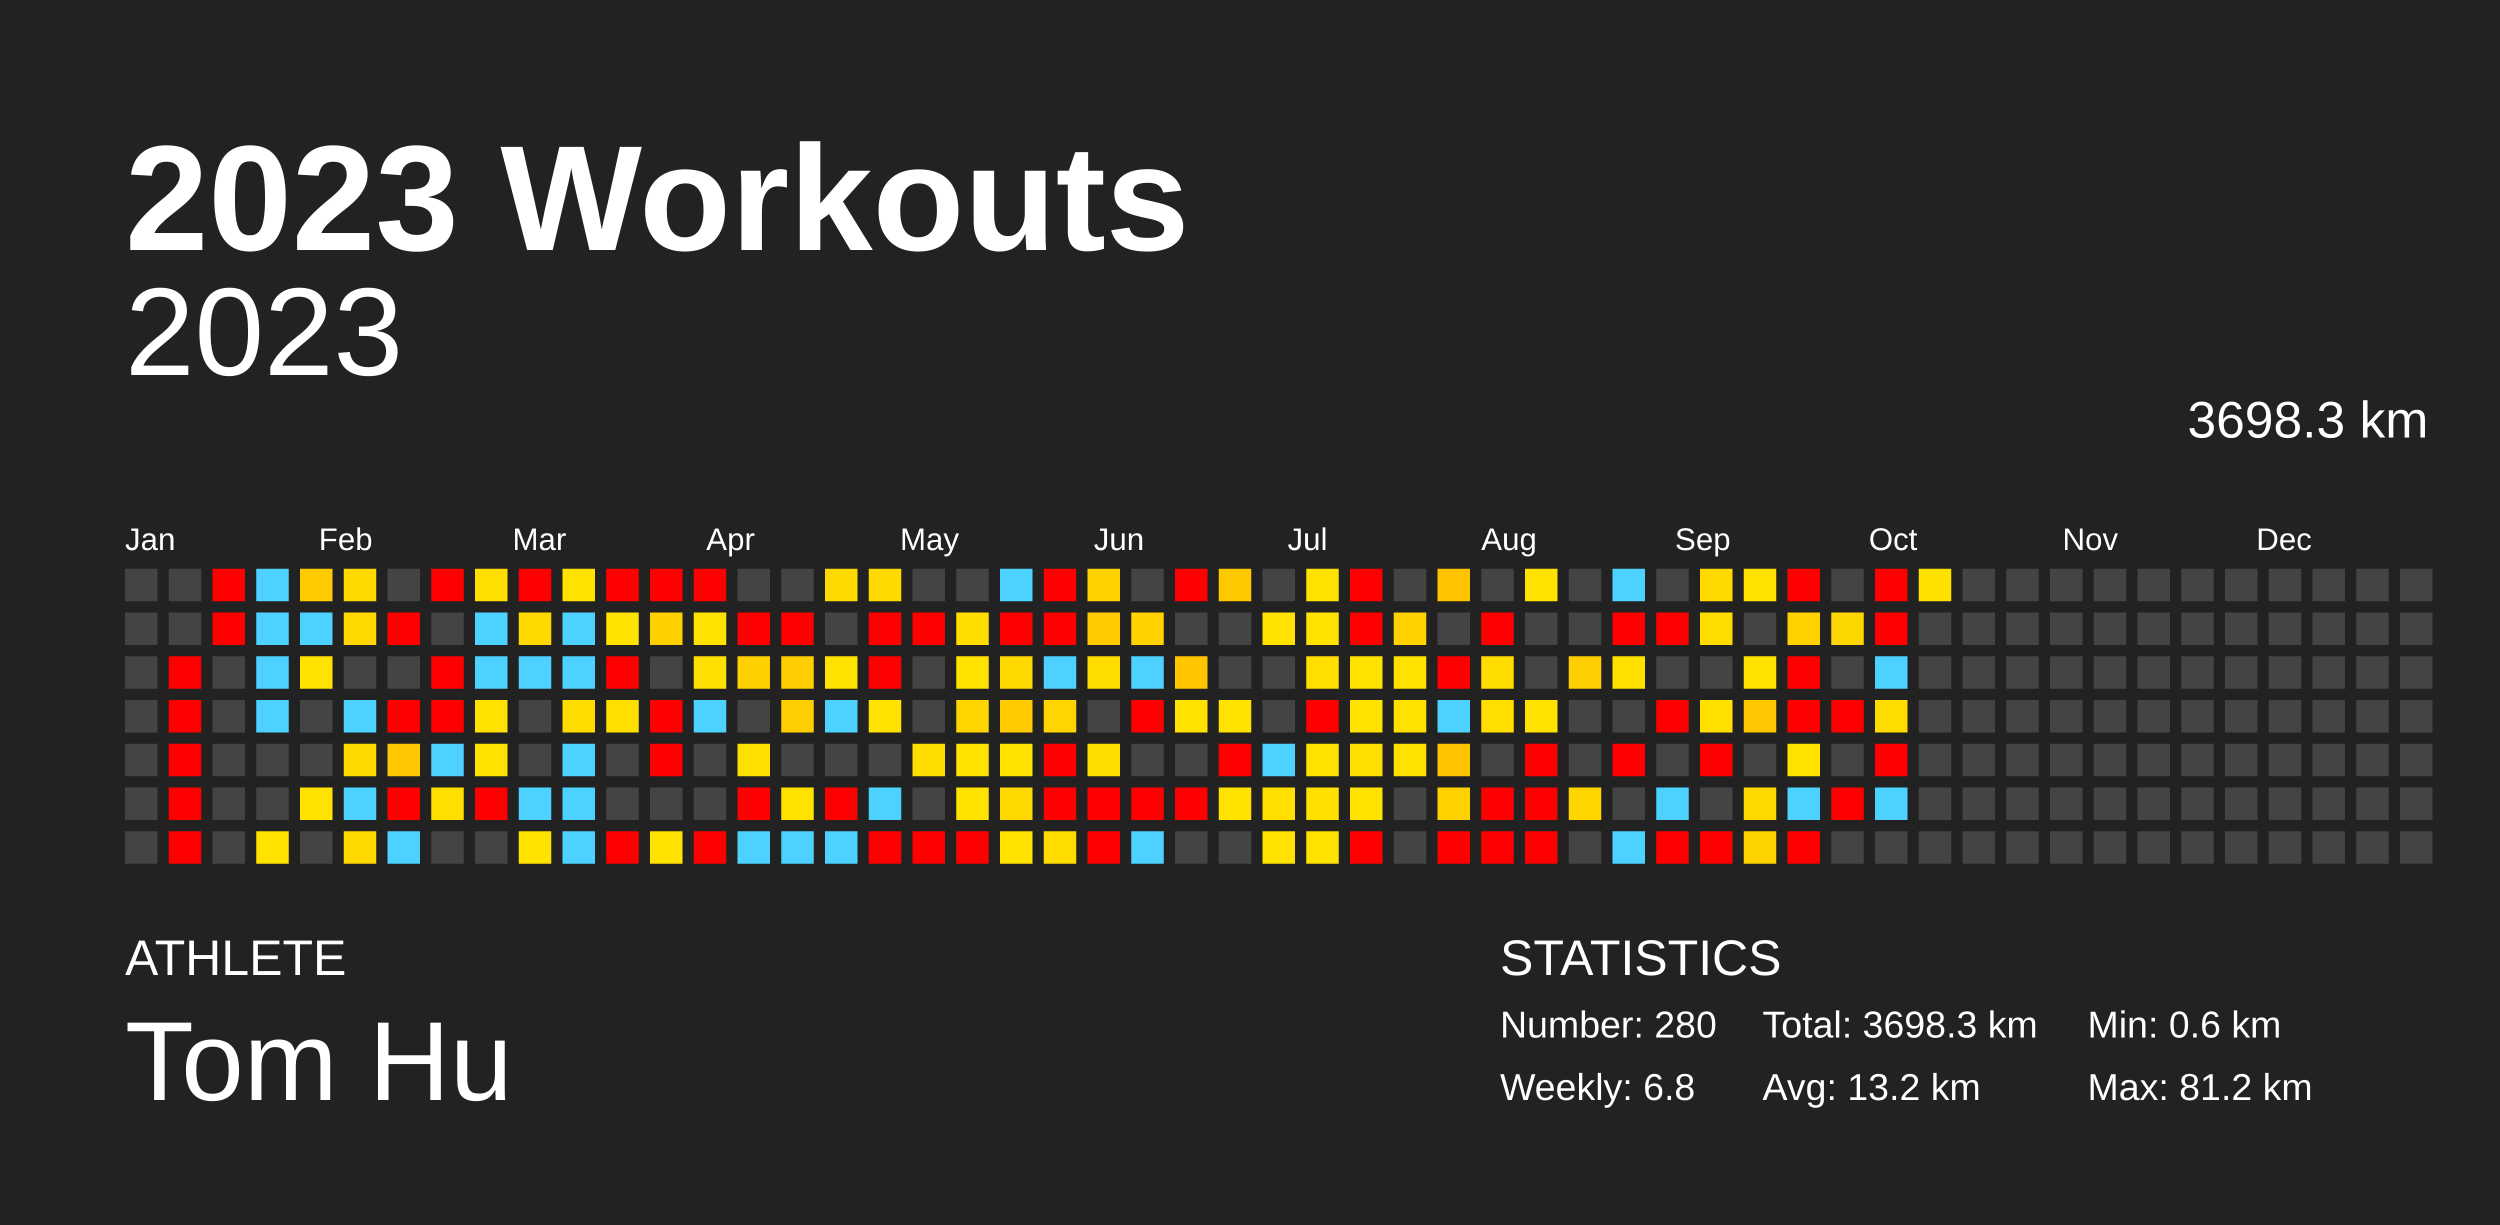
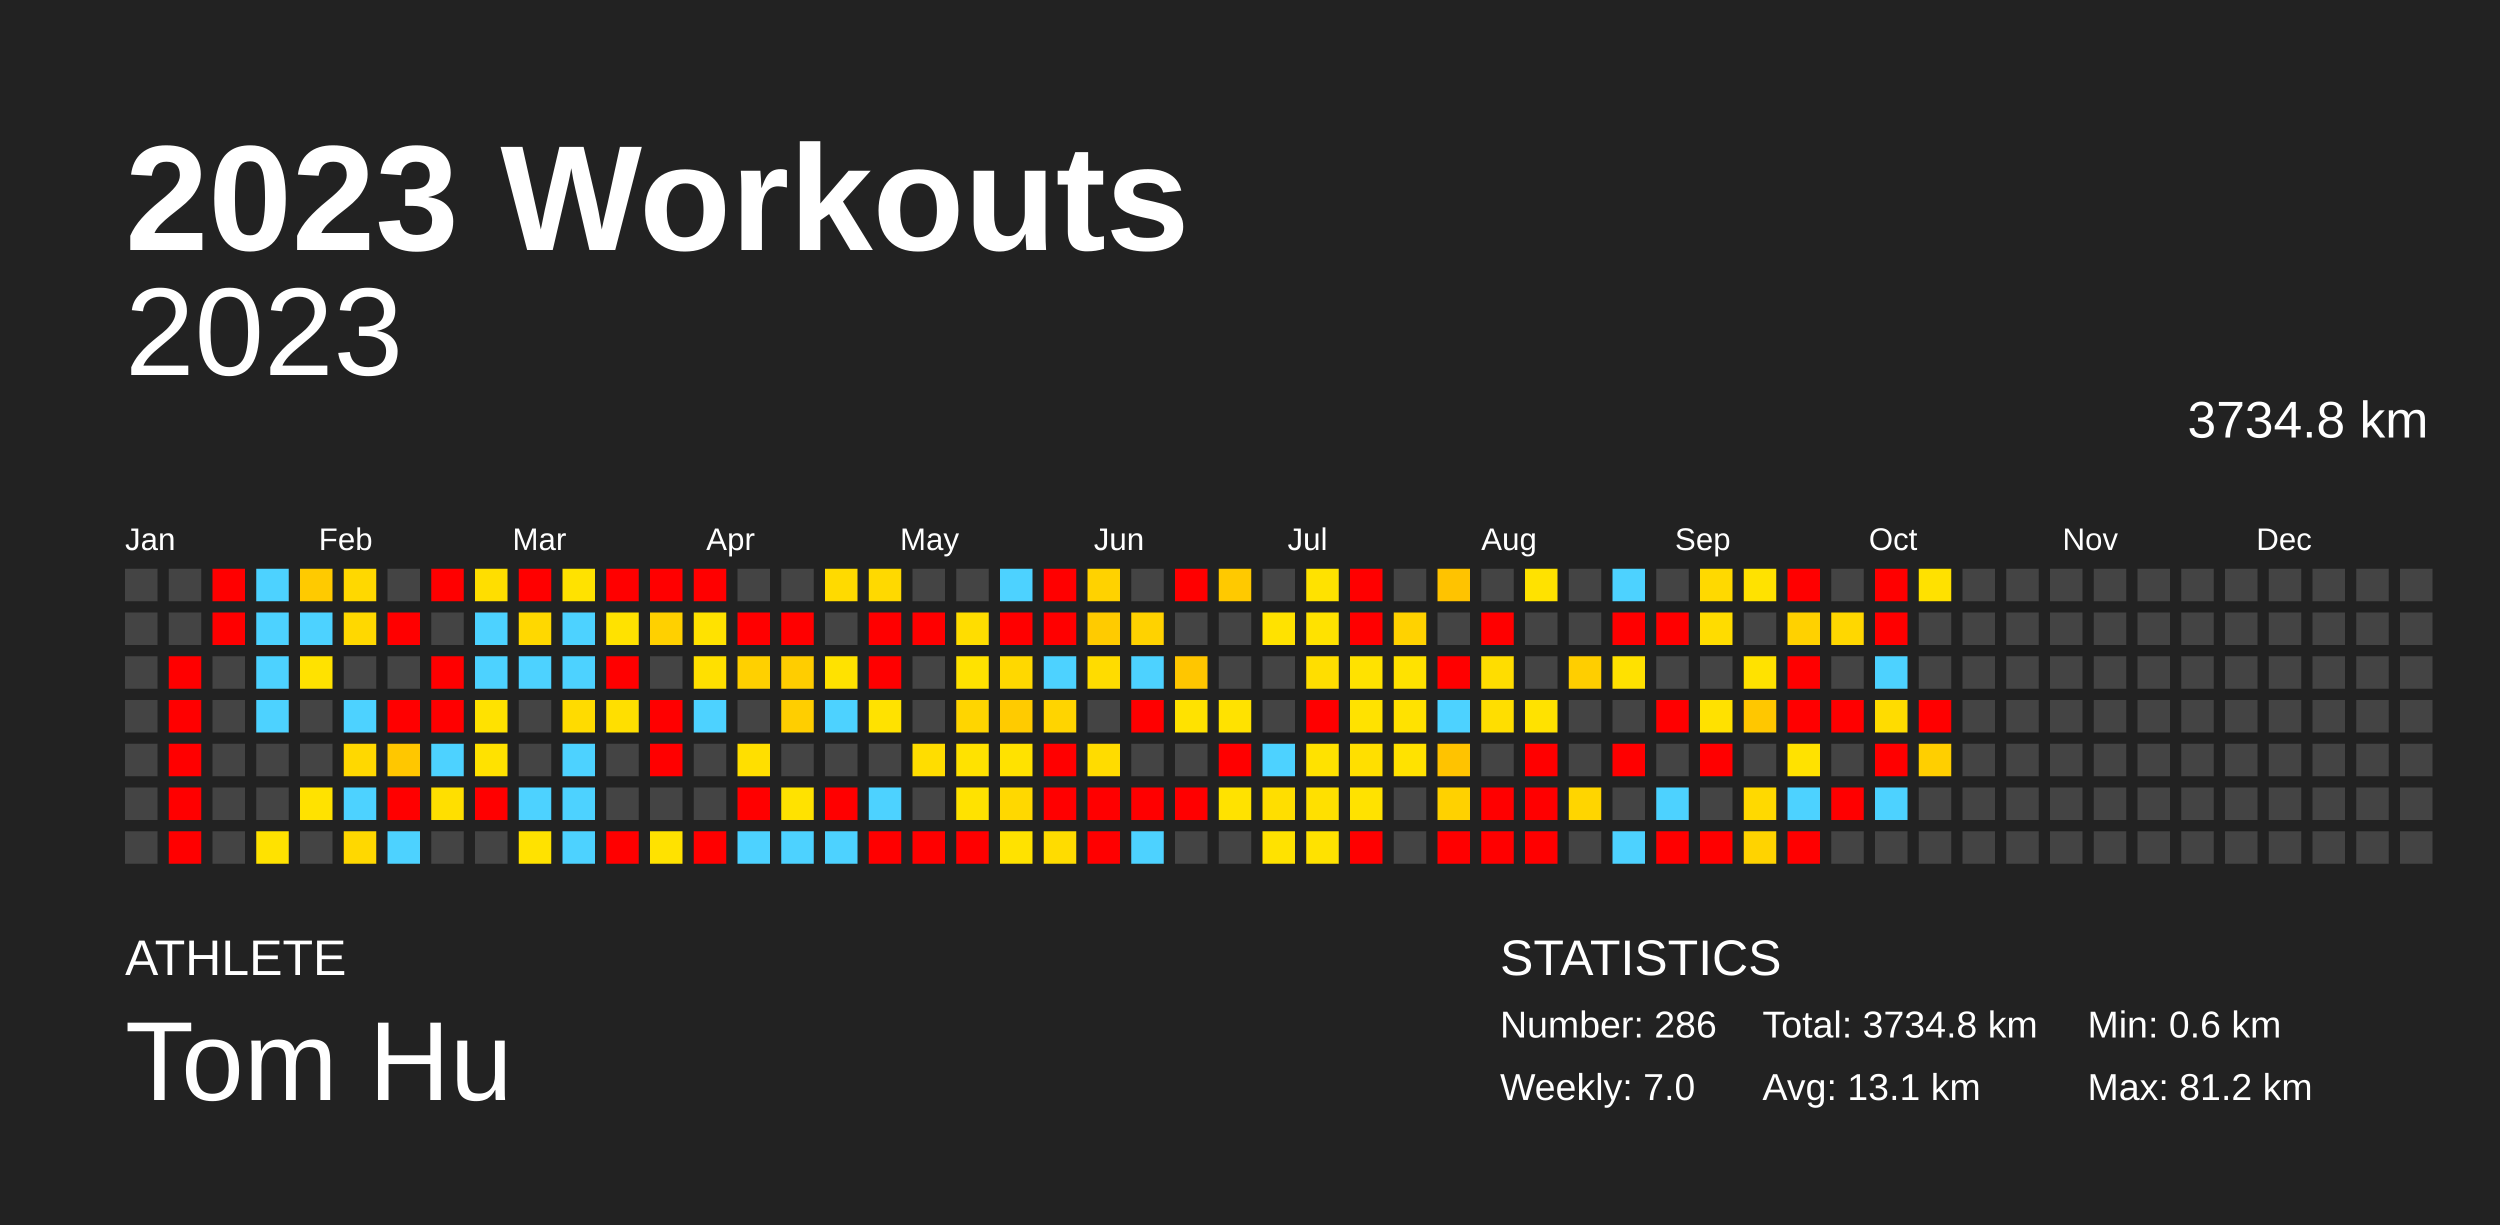
<svg xmlns="http://www.w3.org/2000/svg" baseProfile="full" height="98mm" version="1.1" viewBox="0,0,200,98" width="200mm">
  <defs />
  <rect fill="#222222" height="98" width="200" x="0" y="0" />
  <text fill="#FFFFFF" style="font-size:12px; font-family:Arial; font-weight:bold;" x="10" y="20">2023 Workouts</text>
  <text fill="#FFFFFF" style="font-size:4px; font-family:Arial" x="10" y="78">ATHLETE</text>
  <text fill="#FFFFFF" style="font-size:9px; font-family:Arial" x="10" y="88">Tom Hu</text>
  <text fill="#FFFFFF" style="font-size:4px; font-family:Arial" x="120" y="78">STATISTICS</text>
-   <text fill="#FFFFFF" style="font-size:3px; font-family:Arial" x="120" y="83">Number: 280</text>
-   <text fill="#FFFFFF" style="font-size:3px; font-family:Arial" x="120" y="88">Weekly: 6.8</text>
-   <text fill="#FFFFFF" style="font-size:3px; font-family:Arial" x="141" y="83">Total: 3698.3 km</text>
-   <text fill="#FFFFFF" style="font-size:3px; font-family:Arial" x="141" y="88">Avg: 13.2 km</text>
+   <text fill="#FFFFFF" style="font-size:3px; font-family:Arial" x="120" y="83">Number: 286</text>
+   <text fill="#FFFFFF" style="font-size:3px; font-family:Arial" x="120" y="88">Weekly: 7.0</text>
+   <text fill="#FFFFFF" style="font-size:3px; font-family:Arial" x="141" y="83">Total: 3734.8 km</text>
+   <text fill="#FFFFFF" style="font-size:3px; font-family:Arial" x="141" y="88">Avg: 13.1 km</text>
  <text fill="#FFFFFF" style="font-size:3px; font-family:Arial" x="167" y="83">Min: 0.6 km</text>
  <text fill="#FFFFFF" style="font-size:3px; font-family:Arial" x="167" y="88">Max: 81.2 km</text>
  <text alignment-baseline="hanging" fill="#FFFFFF" style="font-size:10.0px; font-family:Arial;" x="10" y="30">2023</text>
-   <text alignment-baseline="hanging" fill="#FFFFFF" style="font-size:4.125px; font-family:Arial;" x="175" y="35">3698.3 km</text>
+   <text alignment-baseline="hanging" fill="#FFFFFF" style="font-size:4.125px; font-family:Arial;" x="175" y="35">3734.8 km</text>
  <text fill="#FFFFFF" style="font-size:2.5px; font-family:Arial" x="10.0" y="44">Jan</text>
  <text fill="#FFFFFF" style="font-size:2.5px; font-family:Arial" x="25.5" y="44">Feb</text>
  <text fill="#FFFFFF" style="font-size:2.5px; font-family:Arial" x="41.0" y="44">Mar</text>
  <text fill="#FFFFFF" style="font-size:2.5px; font-family:Arial" x="56.5" y="44">Apr</text>
  <text fill="#FFFFFF" style="font-size:2.5px; font-family:Arial" x="72.0" y="44">May</text>
  <text fill="#FFFFFF" style="font-size:2.5px; font-family:Arial" x="87.5" y="44">Jun</text>
  <text fill="#FFFFFF" style="font-size:2.5px; font-family:Arial" x="103.0" y="44">Jul</text>
  <text fill="#FFFFFF" style="font-size:2.5px; font-family:Arial" x="118.5" y="44">Aug</text>
  <text fill="#FFFFFF" style="font-size:2.5px; font-family:Arial" x="134.0" y="44">Sep</text>
  <text fill="#FFFFFF" style="font-size:2.5px; font-family:Arial" x="149.5" y="44">Oct</text>
  <text fill="#FFFFFF" style="font-size:2.5px; font-family:Arial" x="165.0" y="44">Nov</text>
  <text fill="#FFFFFF" style="font-size:2.5px; font-family:Arial" x="180.5" y="44">Dec</text>
  <rect fill="#444444" height="2.6" width="2.6" x="10.0" y="45.5" />
  <rect fill="#444444" height="2.6" width="2.6" x="10.0" y="49.0" />
  <rect fill="#444444" height="2.6" width="2.6" x="10.0" y="52.5" />
  <rect fill="#444444" height="2.6" width="2.6" x="10.0" y="56.0" />
  <rect fill="#444444" height="2.6" width="2.6" x="10.0" y="59.5" />
  <rect fill="#444444" height="2.6" width="2.6" x="10.0" y="63.0" />
  <rect fill="#444444" height="2.6" width="2.6" x="10.0" y="66.5" />
  <rect fill="#444444" height="2.6" width="2.6" x="13.5" y="45.5" />
  <rect fill="#444444" height="2.6" width="2.6" x="13.5" y="49.0" />
  <rect fill="red" height="2.6" width="2.6" x="13.5" y="52.5" />
  <rect fill="red" height="2.6" width="2.6" x="13.5" y="56.0" />
  <rect fill="red" height="2.6" width="2.6" x="13.5" y="59.5" />
  <rect fill="red" height="2.6" width="2.6" x="13.5" y="63.0" />
  <rect fill="red" height="2.6" width="2.6" x="13.5" y="66.5" />
  <rect fill="red" height="2.6" width="2.6" x="17.0" y="45.5" />
  <rect fill="red" height="2.6" width="2.6" x="17.0" y="49.0" />
  <rect fill="#444444" height="2.6" width="2.6" x="17.0" y="52.5" />
  <rect fill="#444444" height="2.6" width="2.6" x="17.0" y="56.0" />
  <rect fill="#444444" height="2.6" width="2.6" x="17.0" y="59.5" />
  <rect fill="#444444" height="2.6" width="2.6" x="17.0" y="63.0" />
  <rect fill="#444444" height="2.6" width="2.6" x="17.0" y="66.5" />
  <rect fill="#4dd2ff" height="2.6" width="2.6" x="20.5" y="45.5" />
  <rect fill="#4dd2ff" height="2.6" width="2.6" x="20.5" y="49.0" />
  <rect fill="#4dd2ff" height="2.6" width="2.6" x="20.5" y="52.5" />
  <rect fill="#4dd2ff" height="2.6" width="2.6" x="20.5" y="56.0" />
  <rect fill="#444444" height="2.6" width="2.6" x="20.5" y="59.5" />
  <rect fill="#444444" height="2.6" width="2.6" x="20.5" y="63.0" />
  <rect fill="#ffe200" height="2.6" width="2.6" x="20.5" y="66.5" />
  <rect fill="#ffca00" height="2.6" width="2.6" x="24.0" y="45.5" />
  <rect fill="#4dd2ff" height="2.6" width="2.6" x="24.0" y="49.0" />
  <rect fill="#ffe200" height="2.6" width="2.6" x="24.0" y="52.5" />
  <rect fill="#444444" height="2.6" width="2.6" x="24.0" y="56.0" />
  <rect fill="#444444" height="2.6" width="2.6" x="24.0" y="59.5" />
  <rect fill="#ffe200" height="2.6" width="2.6" x="24.0" y="63.0" />
  <rect fill="#444444" height="2.6" width="2.6" x="24.0" y="66.5" />
  <rect fill="#ffd800" height="2.6" width="2.6" x="27.5" y="45.5" />
  <rect fill="#ffd800" height="2.6" width="2.6" x="27.5" y="49.0" />
  <rect fill="#444444" height="2.6" width="2.6" x="27.5" y="52.5" />
  <rect fill="#4dd2ff" height="2.6" width="2.6" x="27.5" y="56.0" />
  <rect fill="#ffd800" height="2.6" width="2.6" x="27.5" y="59.5" />
  <rect fill="#4dd2ff" height="2.6" width="2.6" x="27.5" y="63.0" />
  <rect fill="#ffd800" height="2.6" width="2.6" x="27.5" y="66.5" />
  <rect fill="#444444" height="2.6" width="2.6" x="31.0" y="45.5" />
  <rect fill="red" height="2.6" width="2.6" x="31.0" y="49.0" />
  <rect fill="#444444" height="2.6" width="2.6" x="31.0" y="52.5" />
  <rect fill="red" height="2.6" width="2.6" x="31.0" y="56.0" />
  <rect fill="#ffc700" height="2.6" width="2.6" x="31.0" y="59.5" />
  <rect fill="red" height="2.6" width="2.6" x="31.0" y="63.0" />
  <rect fill="#4dd2ff" height="2.6" width="2.6" x="31.0" y="66.5" />
  <rect fill="red" height="2.6" width="2.6" x="34.5" y="45.5" />
  <rect fill="#444444" height="2.6" width="2.6" x="34.5" y="49.0" />
  <rect fill="red" height="2.6" width="2.6" x="34.5" y="52.5" />
  <rect fill="red" height="2.6" width="2.6" x="34.5" y="56.0" />
  <rect fill="#4dd2ff" height="2.6" width="2.6" x="34.5" y="59.5" />
  <rect fill="#ffdf00" height="2.6" width="2.6" x="34.5" y="63.0" />
  <rect fill="#444444" height="2.6" width="2.6" x="34.5" y="66.5" />
  <rect fill="#ffde00" height="2.6" width="2.6" x="38.0" y="45.5" />
  <rect fill="#4dd2ff" height="2.6" width="2.6" x="38.0" y="49.0" />
  <rect fill="#4dd2ff" height="2.6" width="2.6" x="38.0" y="52.5" />
  <rect fill="#ffe200" height="2.6" width="2.6" x="38.0" y="56.0" />
  <rect fill="#ffe200" height="2.6" width="2.6" x="38.0" y="59.5" />
  <rect fill="red" height="2.6" width="2.6" x="38.0" y="63.0" />
  <rect fill="#444444" height="2.6" width="2.6" x="38.0" y="66.5" />
  <rect fill="red" height="2.6" width="2.6" x="41.5" y="45.5" />
  <rect fill="#ffd800" height="2.6" width="2.6" x="41.5" y="49.0" />
  <rect fill="#4dd2ff" height="2.6" width="2.6" x="41.5" y="52.5" />
  <rect fill="#444444" height="2.6" width="2.6" x="41.5" y="56.0" />
  <rect fill="#444444" height="2.6" width="2.6" x="41.5" y="59.5" />
  <rect fill="#4dd2ff" height="2.6" width="2.6" x="41.5" y="63.0" />
  <rect fill="#ffe200" height="2.6" width="2.6" x="41.5" y="66.5" />
  <rect fill="#ffe200" height="2.6" width="2.6" x="45.0" y="45.5" />
  <rect fill="#4dd2ff" height="2.6" width="2.6" x="45.0" y="49.0" />
  <rect fill="#4dd2ff" height="2.6" width="2.6" x="45.0" y="52.5" />
  <rect fill="#ffdb00" height="2.6" width="2.6" x="45.0" y="56.0" />
  <rect fill="#4dd2ff" height="2.6" width="2.6" x="45.0" y="59.5" />
  <rect fill="#4dd2ff" height="2.6" width="2.6" x="45.0" y="63.0" />
  <rect fill="#4dd2ff" height="2.6" width="2.6" x="45.0" y="66.5" />
  <rect fill="red" height="2.6" width="2.6" x="48.5" y="45.5" />
  <rect fill="#ffe200" height="2.6" width="2.6" x="48.5" y="49.0" />
  <rect fill="red" height="2.6" width="2.6" x="48.5" y="52.5" />
  <rect fill="#ffdf00" height="2.6" width="2.6" x="48.5" y="56.0" />
  <rect fill="#444444" height="2.6" width="2.6" x="48.5" y="59.5" />
  <rect fill="#444444" height="2.6" width="2.6" x="48.5" y="63.0" />
  <rect fill="red" height="2.6" width="2.6" x="48.5" y="66.5" />
  <rect fill="red" height="2.6" width="2.6" x="52.0" y="45.5" />
  <rect fill="#ffd000" height="2.6" width="2.6" x="52.0" y="49.0" />
  <rect fill="#444444" height="2.6" width="2.6" x="52.0" y="52.5" />
  <rect fill="red" height="2.6" width="2.6" x="52.0" y="56.0" />
  <rect fill="red" height="2.6" width="2.6" x="52.0" y="59.5" />
  <rect fill="#444444" height="2.6" width="2.6" x="52.0" y="63.0" />
  <rect fill="#ffe200" height="2.6" width="2.6" x="52.0" y="66.5" />
  <rect fill="red" height="2.6" width="2.6" x="55.5" y="45.5" />
  <rect fill="#ffe200" height="2.6" width="2.6" x="55.5" y="49.0" />
  <rect fill="#ffe000" height="2.6" width="2.6" x="55.5" y="52.5" />
  <rect fill="#4dd2ff" height="2.6" width="2.6" x="55.5" y="56.0" />
  <rect fill="#444444" height="2.6" width="2.6" x="55.5" y="59.5" />
  <rect fill="#444444" height="2.6" width="2.6" x="55.5" y="63.0" />
  <rect fill="red" height="2.6" width="2.6" x="55.5" y="66.5" />
  <rect fill="#444444" height="2.6" width="2.6" x="59.0" y="45.5" />
  <rect fill="red" height="2.6" width="2.6" x="59.0" y="49.0" />
  <rect fill="#ffd000" height="2.6" width="2.6" x="59.0" y="52.5" />
  <rect fill="#444444" height="2.6" width="2.6" x="59.0" y="56.0" />
  <rect fill="#ffdf00" height="2.6" width="2.6" x="59.0" y="59.5" />
  <rect fill="red" height="2.6" width="2.6" x="59.0" y="63.0" />
  <rect fill="#4dd2ff" height="2.6" width="2.6" x="59.0" y="66.5" />
  <rect fill="#444444" height="2.6" width="2.6" x="62.5" y="45.5" />
  <rect fill="red" height="2.6" width="2.6" x="62.5" y="49.0" />
  <rect fill="#ffcd00" height="2.6" width="2.6" x="62.5" y="52.5" />
  <rect fill="#ffce00" height="2.6" width="2.6" x="62.5" y="56.0" />
  <rect fill="#444444" height="2.6" width="2.6" x="62.5" y="59.5" />
  <rect fill="#ffe200" height="2.6" width="2.6" x="62.5" y="63.0" />
  <rect fill="#4dd2ff" height="2.6" width="2.6" x="62.5" y="66.5" />
  <rect fill="#ffda00" height="2.6" width="2.6" x="66.0" y="45.5" />
  <rect fill="#444444" height="2.6" width="2.6" x="66.0" y="49.0" />
  <rect fill="#ffe200" height="2.6" width="2.6" x="66.0" y="52.5" />
  <rect fill="#4dd2ff" height="2.6" width="2.6" x="66.0" y="56.0" />
  <rect fill="#444444" height="2.6" width="2.6" x="66.0" y="59.5" />
  <rect fill="red" height="2.6" width="2.6" x="66.0" y="63.0" />
  <rect fill="#4dd2ff" height="2.6" width="2.6" x="66.0" y="66.5" />
  <rect fill="#ffd900" height="2.6" width="2.6" x="69.5" y="45.5" />
  <rect fill="red" height="2.6" width="2.6" x="69.5" y="49.0" />
  <rect fill="red" height="2.6" width="2.6" x="69.5" y="52.5" />
  <rect fill="#ffe200" height="2.6" width="2.6" x="69.5" y="56.0" />
  <rect fill="#444444" height="2.6" width="2.6" x="69.5" y="59.5" />
  <rect fill="#4dd2ff" height="2.6" width="2.6" x="69.5" y="63.0" />
  <rect fill="red" height="2.6" width="2.6" x="69.5" y="66.5" />
  <rect fill="#444444" height="2.6" width="2.6" x="73.0" y="45.5" />
  <rect fill="red" height="2.6" width="2.6" x="73.0" y="49.0" />
  <rect fill="#444444" height="2.6" width="2.6" x="73.0" y="52.5" />
  <rect fill="#444444" height="2.6" width="2.6" x="73.0" y="56.0" />
  <rect fill="#ffdd00" height="2.6" width="2.6" x="73.0" y="59.5" />
  <rect fill="#444444" height="2.6" width="2.6" x="73.0" y="63.0" />
  <rect fill="red" height="2.6" width="2.6" x="73.0" y="66.5" />
  <rect fill="#444444" height="2.6" width="2.6" x="76.5" y="45.5" />
  <rect fill="#ffdd00" height="2.6" width="2.6" x="76.5" y="49.0" />
  <rect fill="#ffe200" height="2.6" width="2.6" x="76.5" y="52.5" />
  <rect fill="#ffd500" height="2.6" width="2.6" x="76.5" y="56.0" />
  <rect fill="#ffe200" height="2.6" width="2.6" x="76.5" y="59.5" />
  <rect fill="#ffe200" height="2.6" width="2.6" x="76.5" y="63.0" />
  <rect fill="red" height="2.6" width="2.6" x="76.5" y="66.5" />
  <rect fill="#4dd2ff" height="2.6" width="2.6" x="80.0" y="45.5" />
  <rect fill="red" height="2.6" width="2.6" x="80.0" y="49.0" />
  <rect fill="#ffd800" height="2.6" width="2.6" x="80.0" y="52.5" />
  <rect fill="#ffcb00" height="2.6" width="2.6" x="80.0" y="56.0" />
  <rect fill="#ffe200" height="2.6" width="2.6" x="80.0" y="59.5" />
  <rect fill="#ffd800" height="2.6" width="2.6" x="80.0" y="63.0" />
  <rect fill="#ffe200" height="2.6" width="2.6" x="80.0" y="66.5" />
  <rect fill="red" height="2.6" width="2.6" x="83.5" y="45.5" />
  <rect fill="red" height="2.6" width="2.6" x="83.5" y="49.0" />
  <rect fill="#4dd2ff" height="2.6" width="2.6" x="83.5" y="52.5" />
  <rect fill="#ffd400" height="2.6" width="2.6" x="83.5" y="56.0" />
  <rect fill="red" height="2.6" width="2.6" x="83.5" y="59.5" />
  <rect fill="red" height="2.6" width="2.6" x="83.5" y="63.0" />
  <rect fill="#ffdc00" height="2.6" width="2.6" x="83.5" y="66.5" />
  <rect fill="#ffd200" height="2.6" width="2.6" x="87.0" y="45.5" />
  <rect fill="#ffcb00" height="2.6" width="2.6" x="87.0" y="49.0" />
  <rect fill="#ffdc00" height="2.6" width="2.6" x="87.0" y="52.5" />
  <rect fill="#444444" height="2.6" width="2.6" x="87.0" y="56.0" />
  <rect fill="#ffdc00" height="2.6" width="2.6" x="87.0" y="59.5" />
  <rect fill="red" height="2.6" width="2.6" x="87.0" y="63.0" />
  <rect fill="red" height="2.6" width="2.6" x="87.0" y="66.5" />
  <rect fill="#444444" height="2.6" width="2.6" x="90.5" y="45.5" />
  <rect fill="#ffd200" height="2.6" width="2.6" x="90.5" y="49.0" />
  <rect fill="#4dd2ff" height="2.6" width="2.6" x="90.5" y="52.5" />
  <rect fill="red" height="2.6" width="2.6" x="90.5" y="56.0" />
  <rect fill="#444444" height="2.6" width="2.6" x="90.5" y="59.5" />
  <rect fill="red" height="2.6" width="2.6" x="90.5" y="63.0" />
  <rect fill="#4dd2ff" height="2.6" width="2.6" x="90.5" y="66.5" />
  <rect fill="red" height="2.6" width="2.6" x="94.0" y="45.5" />
  <rect fill="#444444" height="2.6" width="2.6" x="94.0" y="49.0" />
  <rect fill="#ffc600" height="2.6" width="2.6" x="94.0" y="52.5" />
  <rect fill="#ffe200" height="2.6" width="2.6" x="94.0" y="56.0" />
  <rect fill="#444444" height="2.6" width="2.6" x="94.0" y="59.5" />
  <rect fill="red" height="2.6" width="2.6" x="94.0" y="63.0" />
  <rect fill="#444444" height="2.6" width="2.6" x="94.0" y="66.5" />
  <rect fill="#ffc900" height="2.6" width="2.6" x="97.5" y="45.5" />
  <rect fill="#444444" height="2.6" width="2.6" x="97.5" y="49.0" />
  <rect fill="#444444" height="2.6" width="2.6" x="97.5" y="52.5" />
  <rect fill="#ffe200" height="2.6" width="2.6" x="97.5" y="56.0" />
  <rect fill="red" height="2.6" width="2.6" x="97.5" y="59.5" />
  <rect fill="#ffe200" height="2.6" width="2.6" x="97.5" y="63.0" />
  <rect fill="#444444" height="2.6" width="2.6" x="97.5" y="66.5" />
  <rect fill="#444444" height="2.6" width="2.6" x="101.0" y="45.5" />
  <rect fill="#ffe200" height="2.6" width="2.6" x="101.0" y="49.0" />
  <rect fill="#444444" height="2.6" width="2.6" x="101.0" y="52.5" />
  <rect fill="#444444" height="2.6" width="2.6" x="101.0" y="56.0" />
  <rect fill="#4dd2ff" height="2.6" width="2.6" x="101.0" y="59.5" />
  <rect fill="#ffde00" height="2.6" width="2.6" x="101.0" y="63.0" />
  <rect fill="#ffe200" height="2.6" width="2.6" x="101.0" y="66.5" />
  <rect fill="#ffe200" height="2.6" width="2.6" x="104.5" y="45.5" />
  <rect fill="#ffe200" height="2.6" width="2.6" x="104.5" y="49.0" />
  <rect fill="#ffde00" height="2.6" width="2.6" x="104.5" y="52.5" />
  <rect fill="red" height="2.6" width="2.6" x="104.5" y="56.0" />
  <rect fill="#ffe200" height="2.6" width="2.6" x="104.5" y="59.5" />
  <rect fill="#ffe000" height="2.6" width="2.6" x="104.5" y="63.0" />
  <rect fill="#ffe200" height="2.6" width="2.6" x="104.5" y="66.5" />
  <rect fill="red" height="2.6" width="2.6" x="108.0" y="45.5" />
  <rect fill="red" height="2.6" width="2.6" x="108.0" y="49.0" />
  <rect fill="#ffe200" height="2.6" width="2.6" x="108.0" y="52.5" />
  <rect fill="#ffe200" height="2.6" width="2.6" x="108.0" y="56.0" />
  <rect fill="#ffdf00" height="2.6" width="2.6" x="108.0" y="59.5" />
  <rect fill="#ffe200" height="2.6" width="2.6" x="108.0" y="63.0" />
  <rect fill="red" height="2.6" width="2.6" x="108.0" y="66.5" />
  <rect fill="#444444" height="2.6" width="2.6" x="111.5" y="45.5" />
  <rect fill="#ffd200" height="2.6" width="2.6" x="111.5" y="49.0" />
  <rect fill="#ffe200" height="2.6" width="2.6" x="111.5" y="52.5" />
  <rect fill="#ffe200" height="2.6" width="2.6" x="111.5" y="56.0" />
  <rect fill="#ffe200" height="2.6" width="2.6" x="111.5" y="59.5" />
  <rect fill="#444444" height="2.6" width="2.6" x="111.5" y="63.0" />
  <rect fill="#444444" height="2.6" width="2.6" x="111.5" y="66.5" />
  <rect fill="#ffc300" height="2.6" width="2.6" x="115.0" y="45.5" />
  <rect fill="#444444" height="2.6" width="2.6" x="115.0" y="49.0" />
  <rect fill="red" height="2.6" width="2.6" x="115.0" y="52.5" />
  <rect fill="#4dd2ff" height="2.6" width="2.6" x="115.0" y="56.0" />
  <rect fill="#ffc300" height="2.6" width="2.6" x="115.0" y="59.5" />
  <rect fill="#ffd100" height="2.6" width="2.6" x="115.0" y="63.0" />
  <rect fill="red" height="2.6" width="2.6" x="115.0" y="66.5" />
  <rect fill="#444444" height="2.6" width="2.6" x="118.5" y="45.5" />
  <rect fill="red" height="2.6" width="2.6" x="118.5" y="49.0" />
  <rect fill="#ffdd00" height="2.6" width="2.6" x="118.5" y="52.5" />
  <rect fill="#ffde00" height="2.6" width="2.6" x="118.5" y="56.0" />
  <rect fill="#444444" height="2.6" width="2.6" x="118.5" y="59.5" />
  <rect fill="red" height="2.6" width="2.6" x="118.5" y="63.0" />
  <rect fill="red" height="2.6" width="2.6" x="118.5" y="66.5" />
  <rect fill="#ffe200" height="2.6" width="2.6" x="122.0" y="45.5" />
  <rect fill="#444444" height="2.6" width="2.6" x="122.0" y="49.0" />
  <rect fill="#444444" height="2.6" width="2.6" x="122.0" y="52.5" />
  <rect fill="#ffe200" height="2.6" width="2.6" x="122.0" y="56.0" />
  <rect fill="red" height="2.6" width="2.6" x="122.0" y="59.5" />
  <rect fill="red" height="2.6" width="2.6" x="122.0" y="63.0" />
  <rect fill="red" height="2.6" width="2.6" x="122.0" y="66.5" />
  <rect fill="#444444" height="2.6" width="2.6" x="125.5" y="45.5" />
  <rect fill="#444444" height="2.6" width="2.6" x="125.5" y="49.0" />
  <rect fill="#ffce00" height="2.6" width="2.6" x="125.5" y="52.5" />
  <rect fill="#444444" height="2.6" width="2.6" x="125.5" y="56.0" />
  <rect fill="#444444" height="2.6" width="2.6" x="125.5" y="59.5" />
  <rect fill="#ffd500" height="2.6" width="2.6" x="125.5" y="63.0" />
  <rect fill="#444444" height="2.6" width="2.6" x="125.5" y="66.5" />
  <rect fill="#4dd2ff" height="2.6" width="2.6" x="129.0" y="45.5" />
  <rect fill="red" height="2.6" width="2.6" x="129.0" y="49.0" />
  <rect fill="#ffe100" height="2.6" width="2.6" x="129.0" y="52.5" />
  <rect fill="#444444" height="2.6" width="2.6" x="129.0" y="56.0" />
  <rect fill="red" height="2.6" width="2.6" x="129.0" y="59.5" />
  <rect fill="#444444" height="2.6" width="2.6" x="129.0" y="63.0" />
  <rect fill="#4dd2ff" height="2.6" width="2.6" x="129.0" y="66.5" />
  <rect fill="#444444" height="2.6" width="2.6" x="132.5" y="45.5" />
  <rect fill="red" height="2.6" width="2.6" x="132.5" y="49.0" />
  <rect fill="#444444" height="2.6" width="2.6" x="132.5" y="52.5" />
  <rect fill="red" height="2.6" width="2.6" x="132.5" y="56.0" />
  <rect fill="#444444" height="2.6" width="2.6" x="132.5" y="59.5" />
  <rect fill="#4dd2ff" height="2.6" width="2.6" x="132.5" y="63.0" />
  <rect fill="red" height="2.6" width="2.6" x="132.5" y="66.5" />
  <rect fill="#ffd900" height="2.6" width="2.6" x="136.0" y="45.5" />
  <rect fill="#ffdc00" height="2.6" width="2.6" x="136.0" y="49.0" />
  <rect fill="#444444" height="2.6" width="2.6" x="136.0" y="52.5" />
  <rect fill="#ffe100" height="2.6" width="2.6" x="136.0" y="56.0" />
  <rect fill="red" height="2.6" width="2.6" x="136.0" y="59.5" />
  <rect fill="#444444" height="2.6" width="2.6" x="136.0" y="63.0" />
  <rect fill="red" height="2.6" width="2.6" x="136.0" y="66.5" />
  <rect fill="#ffe200" height="2.6" width="2.6" x="139.5" y="45.5" />
  <rect fill="#444444" height="2.6" width="2.6" x="139.5" y="49.0" />
  <rect fill="#ffe200" height="2.6" width="2.6" x="139.5" y="52.5" />
  <rect fill="#ffc700" height="2.6" width="2.6" x="139.5" y="56.0" />
  <rect fill="#444444" height="2.6" width="2.6" x="139.5" y="59.5" />
  <rect fill="#ffd900" height="2.6" width="2.6" x="139.5" y="63.0" />
  <rect fill="#ffd300" height="2.6" width="2.6" x="139.5" y="66.5" />
  <rect fill="red" height="2.6" width="2.6" x="143.0" y="45.5" />
  <rect fill="#ffd100" height="2.6" width="2.6" x="143.0" y="49.0" />
  <rect fill="red" height="2.6" width="2.6" x="143.0" y="52.5" />
  <rect fill="red" height="2.6" width="2.6" x="143.0" y="56.0" />
  <rect fill="#ffe200" height="2.6" width="2.6" x="143.0" y="59.5" />
  <rect fill="#4dd2ff" height="2.6" width="2.6" x="143.0" y="63.0" />
  <rect fill="red" height="2.6" width="2.6" x="143.0" y="66.5" />
  <rect fill="#444444" height="2.6" width="2.6" x="146.5" y="45.5" />
  <rect fill="#ffd700" height="2.6" width="2.6" x="146.5" y="49.0" />
  <rect fill="#444444" height="2.6" width="2.6" x="146.5" y="52.5" />
  <rect fill="red" height="2.6" width="2.6" x="146.5" y="56.0" />
  <rect fill="#444444" height="2.6" width="2.6" x="146.5" y="59.5" />
  <rect fill="red" height="2.6" width="2.6" x="146.5" y="63.0" />
  <rect fill="#444444" height="2.6" width="2.6" x="146.5" y="66.5" />
  <rect fill="red" height="2.6" width="2.6" x="150.0" y="45.5" />
  <rect fill="red" height="2.6" width="2.6" x="150.0" y="49.0" />
  <rect fill="#4dd2ff" height="2.6" width="2.6" x="150.0" y="52.5" />
  <rect fill="#ffdc00" height="2.6" width="2.6" x="150.0" y="56.0" />
  <rect fill="red" height="2.6" width="2.6" x="150.0" y="59.5" />
  <rect fill="#4dd2ff" height="2.6" width="2.6" x="150.0" y="63.0" />
  <rect fill="#444444" height="2.6" width="2.6" x="150.0" y="66.5" />
  <rect fill="#ffe100" height="2.6" width="2.6" x="153.5" y="45.5" />
  <rect fill="#444444" height="2.6" width="2.6" x="153.5" y="49.0" />
  <rect fill="#444444" height="2.6" width="2.6" x="153.5" y="52.5" />
-   <rect fill="#444444" height="2.6" width="2.6" x="153.5" y="56.0" />
-   <rect fill="#444444" height="2.6" width="2.6" x="153.5" y="59.5" />
+   <rect fill="red" height="2.6" width="2.6" x="153.5" y="56.0" />
+   <rect fill="#ffcf00" height="2.6" width="2.6" x="153.5" y="59.5" />
  <rect fill="#444444" height="2.6" width="2.6" x="153.5" y="63.0" />
  <rect fill="#444444" height="2.6" width="2.6" x="153.5" y="66.5" />
  <rect fill="#444444" height="2.6" width="2.6" x="157.0" y="45.5" />
  <rect fill="#444444" height="2.6" width="2.6" x="157.0" y="49.0" />
  <rect fill="#444444" height="2.6" width="2.6" x="157.0" y="52.5" />
  <rect fill="#444444" height="2.6" width="2.6" x="157.0" y="56.0" />
  <rect fill="#444444" height="2.6" width="2.6" x="157.0" y="59.5" />
  <rect fill="#444444" height="2.6" width="2.6" x="157.0" y="63.0" />
  <rect fill="#444444" height="2.6" width="2.6" x="157.0" y="66.5" />
  <rect fill="#444444" height="2.6" width="2.6" x="160.5" y="45.5" />
  <rect fill="#444444" height="2.6" width="2.6" x="160.5" y="49.0" />
  <rect fill="#444444" height="2.6" width="2.6" x="160.5" y="52.5" />
  <rect fill="#444444" height="2.6" width="2.6" x="160.5" y="56.0" />
  <rect fill="#444444" height="2.6" width="2.6" x="160.5" y="59.5" />
  <rect fill="#444444" height="2.6" width="2.6" x="160.5" y="63.0" />
  <rect fill="#444444" height="2.6" width="2.6" x="160.5" y="66.5" />
  <rect fill="#444444" height="2.6" width="2.6" x="164.0" y="45.5" />
  <rect fill="#444444" height="2.6" width="2.6" x="164.0" y="49.0" />
  <rect fill="#444444" height="2.6" width="2.6" x="164.0" y="52.5" />
  <rect fill="#444444" height="2.6" width="2.6" x="164.0" y="56.0" />
  <rect fill="#444444" height="2.6" width="2.6" x="164.0" y="59.5" />
  <rect fill="#444444" height="2.6" width="2.6" x="164.0" y="63.0" />
  <rect fill="#444444" height="2.6" width="2.6" x="164.0" y="66.5" />
  <rect fill="#444444" height="2.6" width="2.6" x="167.5" y="45.5" />
  <rect fill="#444444" height="2.6" width="2.6" x="167.5" y="49.0" />
  <rect fill="#444444" height="2.6" width="2.6" x="167.5" y="52.5" />
  <rect fill="#444444" height="2.6" width="2.6" x="167.5" y="56.0" />
  <rect fill="#444444" height="2.6" width="2.6" x="167.5" y="59.5" />
  <rect fill="#444444" height="2.6" width="2.6" x="167.5" y="63.0" />
  <rect fill="#444444" height="2.6" width="2.6" x="167.5" y="66.5" />
  <rect fill="#444444" height="2.6" width="2.6" x="171.0" y="45.5" />
  <rect fill="#444444" height="2.6" width="2.6" x="171.0" y="49.0" />
  <rect fill="#444444" height="2.6" width="2.6" x="171.0" y="52.5" />
  <rect fill="#444444" height="2.6" width="2.6" x="171.0" y="56.0" />
  <rect fill="#444444" height="2.6" width="2.6" x="171.0" y="59.5" />
  <rect fill="#444444" height="2.6" width="2.6" x="171.0" y="63.0" />
  <rect fill="#444444" height="2.6" width="2.6" x="171.0" y="66.5" />
  <rect fill="#444444" height="2.6" width="2.6" x="174.5" y="45.5" />
  <rect fill="#444444" height="2.6" width="2.6" x="174.5" y="49.0" />
  <rect fill="#444444" height="2.6" width="2.6" x="174.5" y="52.5" />
  <rect fill="#444444" height="2.6" width="2.6" x="174.5" y="56.0" />
  <rect fill="#444444" height="2.6" width="2.6" x="174.5" y="59.5" />
  <rect fill="#444444" height="2.6" width="2.6" x="174.5" y="63.0" />
  <rect fill="#444444" height="2.6" width="2.6" x="174.5" y="66.5" />
  <rect fill="#444444" height="2.6" width="2.6" x="178.0" y="45.5" />
  <rect fill="#444444" height="2.6" width="2.6" x="178.0" y="49.0" />
  <rect fill="#444444" height="2.6" width="2.6" x="178.0" y="52.5" />
  <rect fill="#444444" height="2.6" width="2.6" x="178.0" y="56.0" />
  <rect fill="#444444" height="2.6" width="2.6" x="178.0" y="59.5" />
  <rect fill="#444444" height="2.6" width="2.6" x="178.0" y="63.0" />
  <rect fill="#444444" height="2.6" width="2.6" x="178.0" y="66.5" />
  <rect fill="#444444" height="2.6" width="2.6" x="181.5" y="45.5" />
  <rect fill="#444444" height="2.6" width="2.6" x="181.5" y="49.0" />
  <rect fill="#444444" height="2.6" width="2.6" x="181.5" y="52.5" />
  <rect fill="#444444" height="2.6" width="2.6" x="181.5" y="56.0" />
  <rect fill="#444444" height="2.6" width="2.6" x="181.5" y="59.5" />
  <rect fill="#444444" height="2.6" width="2.6" x="181.5" y="63.0" />
  <rect fill="#444444" height="2.6" width="2.6" x="181.5" y="66.5" />
  <rect fill="#444444" height="2.6" width="2.6" x="185.0" y="45.5" />
  <rect fill="#444444" height="2.6" width="2.6" x="185.0" y="49.0" />
  <rect fill="#444444" height="2.6" width="2.6" x="185.0" y="52.5" />
  <rect fill="#444444" height="2.6" width="2.6" x="185.0" y="56.0" />
  <rect fill="#444444" height="2.6" width="2.6" x="185.0" y="59.5" />
  <rect fill="#444444" height="2.6" width="2.6" x="185.0" y="63.0" />
  <rect fill="#444444" height="2.6" width="2.6" x="185.0" y="66.5" />
  <rect fill="#444444" height="2.6" width="2.6" x="188.5" y="45.5" />
  <rect fill="#444444" height="2.6" width="2.6" x="188.5" y="49.0" />
  <rect fill="#444444" height="2.6" width="2.6" x="188.5" y="52.5" />
  <rect fill="#444444" height="2.6" width="2.6" x="188.5" y="56.0" />
  <rect fill="#444444" height="2.6" width="2.6" x="188.5" y="59.5" />
  <rect fill="#444444" height="2.6" width="2.6" x="188.5" y="63.0" />
  <rect fill="#444444" height="2.6" width="2.6" x="188.5" y="66.5" />
  <rect fill="#444444" height="2.6" width="2.6" x="192.0" y="45.5" />
  <rect fill="#444444" height="2.6" width="2.6" x="192.0" y="49.0" />
  <rect fill="#444444" height="2.6" width="2.6" x="192.0" y="52.5" />
  <rect fill="#444444" height="2.6" width="2.6" x="192.0" y="56.0" />
  <rect fill="#444444" height="2.6" width="2.6" x="192.0" y="59.5" />
  <rect fill="#444444" height="2.6" width="2.6" x="192.0" y="63.0" />
  <rect fill="#444444" height="2.6" width="2.6" x="192.0" y="66.5" />
</svg>
